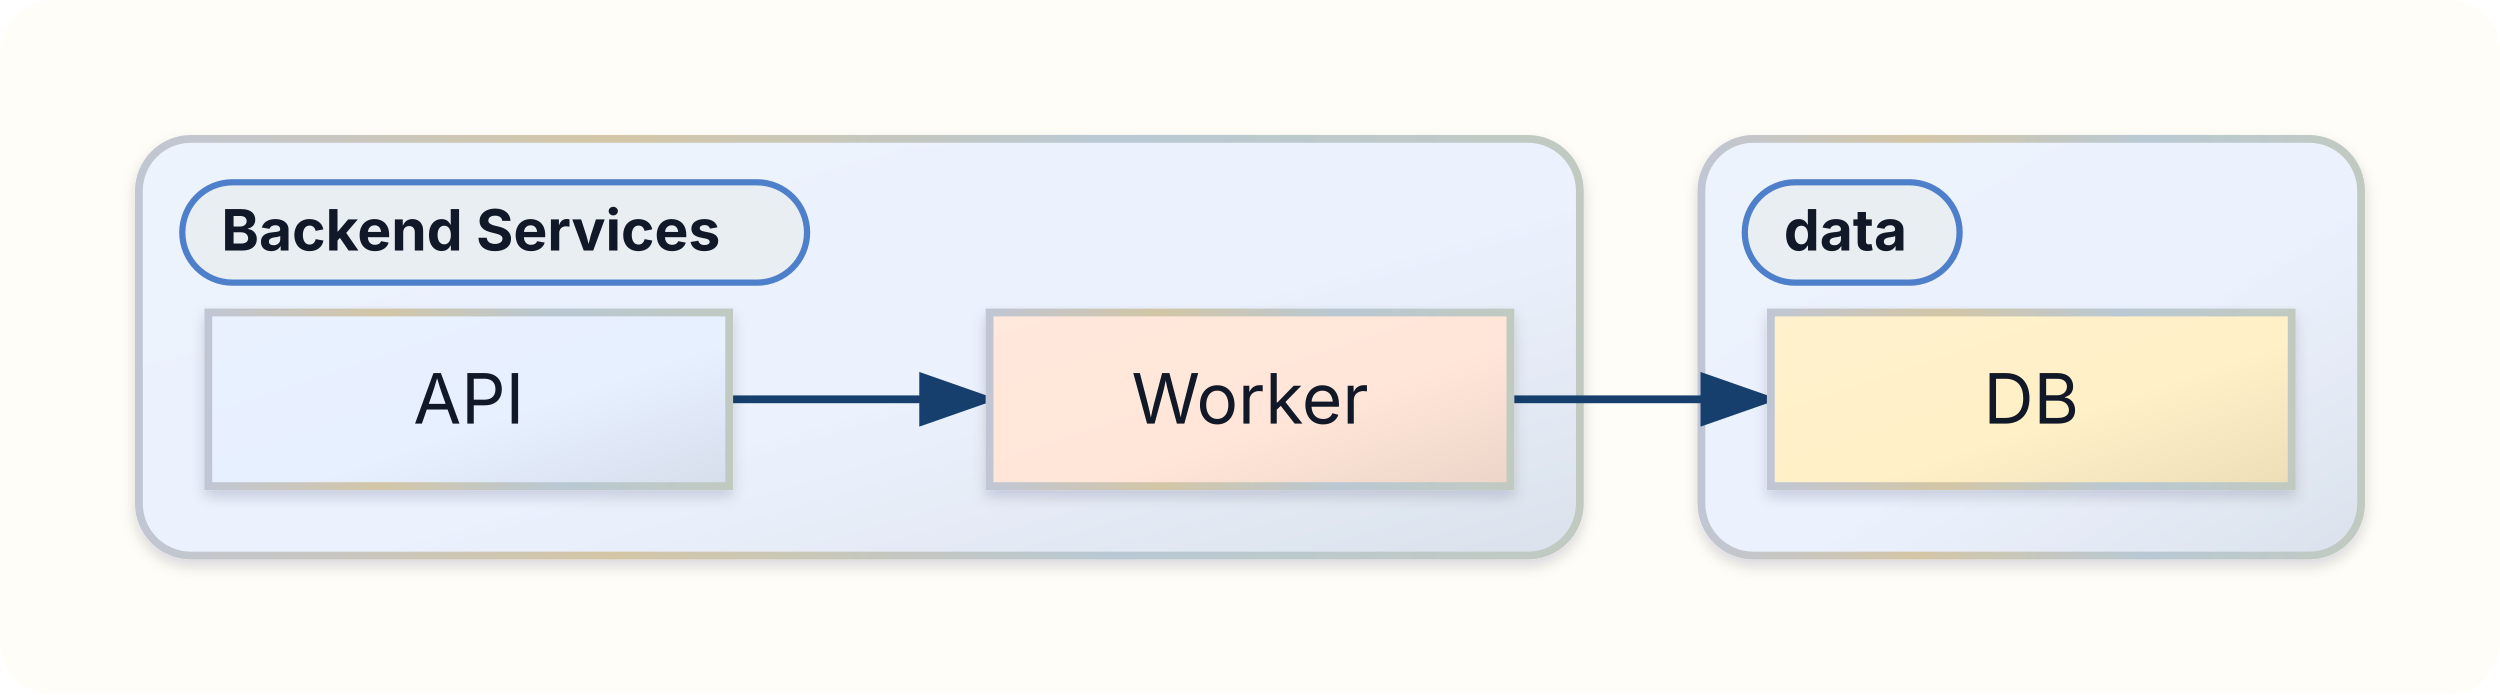
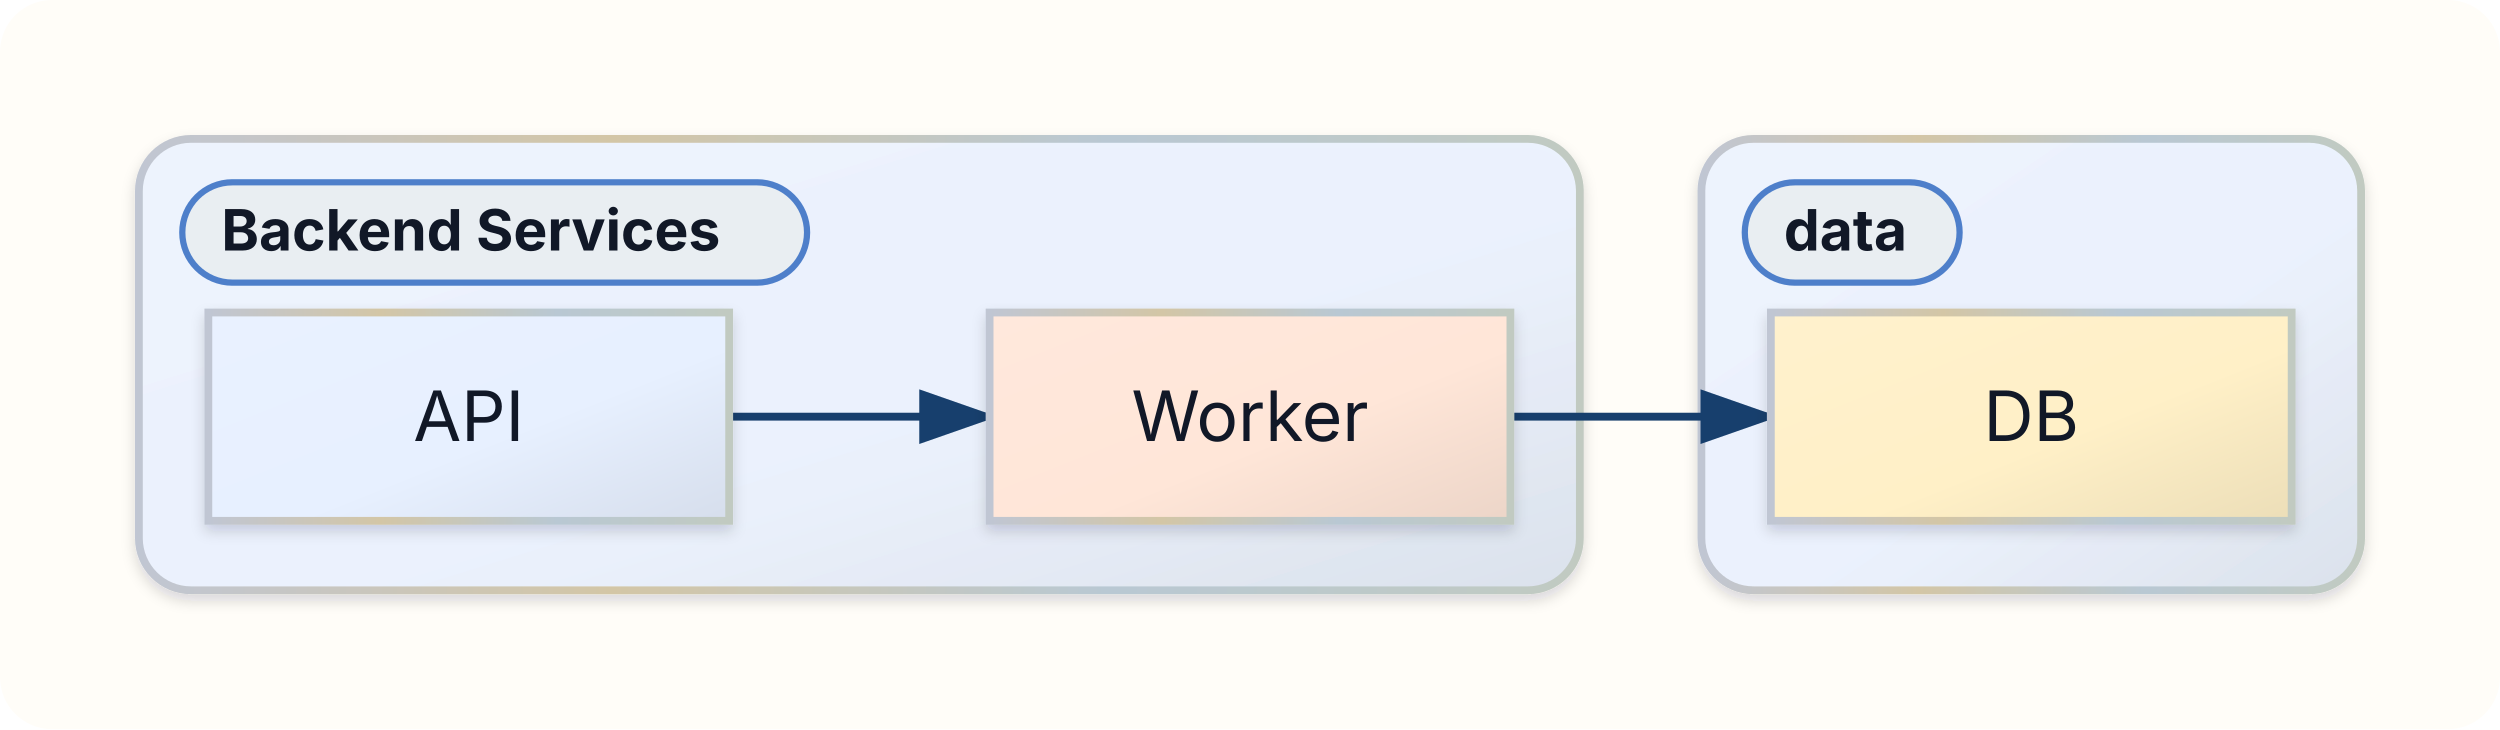
- <svg xmlns="http://www.w3.org/2000/svg" width="576.00" height="160.00" viewBox="0 0 576.00 160.00">
+ <svg xmlns="http://www.w3.org/2000/svg" width="576.00" height="168.00" viewBox="0 0 576.00 168.00">
  <defs>
    <marker id="arrowhead" markerWidth="10" markerHeight="7" refX="9" refY="3.5" orient="auto">
      <polygon points="0 0, 10 3.5, 0 7" fill="#173F6D" />
    </marker>
  </defs>
-   <rect width="576.00" height="160.00" fill="#FFFDF8" rx="12.00" ry="12.00" />
+   <rect width="576.00" height="168.00" fill="#FFFDF8" rx="12.00" ry="12.00" />
  <defs>
    <linearGradient id="group-0-fill-gradient" x1="0%" y1="0%" x2="100%" y2="100%">
      <stop offset="0%" stop-color="#EDF3FEEB" />
      <stop offset="58%" stop-color="#EBF2FEEB" />
      <stop offset="100%" stop-color="#DAE0EBEB" />
    </linearGradient>
    <linearGradient id="group-0-stroke-gradient" x1="0%" y1="0%" x2="100%" y2="0%">
      <stop offset="0%" stop-color="#C0C6D3" />
      <stop offset="33%" stop-color="#D3C6A6" />
      <stop offset="67%" stop-color="#B9C8D3" />
      <stop offset="100%" stop-color="#C1CAC1" />
    </linearGradient>
  </defs>
  <defs>
    <filter id="group-0-soft-shadow" x="-8%" y="-8%" width="124%" height="136%" color-interpolation-filters="sRGB">
      <feDropShadow dx="0.00" dy="1.55" stdDeviation="1.65" flood-color="#0F172A" flood-opacity="0.16" />
    </filter>
  </defs>
-   <rect x="32.00" y="32.00" width="332.00" height="96.00" rx="12.00" ry="12.00" fill="url(#group-0-fill-gradient)" stroke="url(#group-0-stroke-gradient)" stroke-width="1.80" filter="url(#group-0-soft-shadow)" />
+   <rect x="32.00" y="32.00" width="332.00" height="104.00" rx="12.00" ry="12.00" fill="url(#group-0-fill-gradient)" stroke="url(#group-0-stroke-gradient)" stroke-width="1.80" filter="url(#group-0-soft-shadow)" />
  <rect x="42.00" y="42.00" width="143.95" height="23.12" rx="11.56" ry="11.56" fill="#E9EEF2" stroke="#4E7FCA" stroke-width="1.44" />
  <text x="51.00" y="57.72" font-family="&quot;Segoe UI&quot;, Inter, Arial, sans-serif" font-size="13.12" fill="#111827" font-weight="bold">Backend Services</text>
  <defs>
    <linearGradient id="group-1-fill-gradient" x1="0%" y1="0%" x2="100%" y2="100%">
      <stop offset="0%" stop-color="#EDF3FEEB" />
      <stop offset="58%" stop-color="#EBF2FEEB" />
      <stop offset="100%" stop-color="#DAE0EBEB" />
    </linearGradient>
    <linearGradient id="group-1-stroke-gradient" x1="0%" y1="0%" x2="100%" y2="0%">
      <stop offset="0%" stop-color="#C0C6D3" />
      <stop offset="33%" stop-color="#D3C6A6" />
      <stop offset="67%" stop-color="#B9C8D3" />
      <stop offset="100%" stop-color="#C1CAC1" />
    </linearGradient>
  </defs>
  <defs>
    <filter id="group-1-soft-shadow" x="-8%" y="-8%" width="124%" height="136%" color-interpolation-filters="sRGB">
      <feDropShadow dx="0.00" dy="1.55" stdDeviation="1.65" flood-color="#0F172A" flood-opacity="0.16" />
    </filter>
  </defs>
-   <rect x="392.00" y="32.00" width="152.00" height="96.00" rx="12.00" ry="12.00" fill="url(#group-1-fill-gradient)" stroke="url(#group-1-stroke-gradient)" stroke-width="1.80" filter="url(#group-1-soft-shadow)" />
+   <rect x="392.00" y="32.00" width="152.00" height="104.00" rx="12.00" ry="12.00" fill="url(#group-1-fill-gradient)" stroke="url(#group-1-stroke-gradient)" stroke-width="1.80" filter="url(#group-1-soft-shadow)" />
  <rect x="402.00" y="42.00" width="49.49" height="23.12" rx="11.56" ry="11.56" fill="#E9EEF2" stroke="#4E7FCA" stroke-width="1.44" />
  <text x="411.00" y="57.72" font-family="&quot;Segoe UI&quot;, Inter, Arial, sans-serif" font-size="13.12" fill="#111827" font-weight="bold">data</text>
-   <path d="M 168.00,92.00 C 192.00,92.00 204.00,92.00 228.00,92.00" fill="none" stroke="#173F6D" stroke-width="1.80" marker-end="url(#arrowhead)" />
-   <path d="M 348.00,92.00 C 372.00,92.00 384.00,92.00 408.00,92.00" fill="none" stroke="#173F6D" stroke-width="1.80" marker-end="url(#arrowhead)" />
+   <path d="M 168.00,96.00 C 192.00,96.00 204.00,96.00 228.00,96.00" fill="none" stroke="#173F6D" stroke-width="1.80" marker-end="url(#arrowhead)" />
+   <path d="M 348.00,96.00 C 372.00,96.00 384.00,96.00 408.00,96.00" fill="none" stroke="#173F6D" stroke-width="1.80" marker-end="url(#arrowhead)" />
  <g transform="translate(48.00,72.00)">
    <defs>
      <linearGradient id="node-0-fill-gradient" x1="0%" y1="0%" x2="100%" y2="100%">
        <stop offset="0%" stop-color="#E9F1FF" />
        <stop offset="58%" stop-color="#E7F0FF" />
        <stop offset="100%" stop-color="#D6DEEC" />
      </linearGradient>
      <linearGradient id="node-0-stroke-gradient" x1="0%" y1="0%" x2="100%" y2="0%">
        <stop offset="0%" stop-color="#C0C6D3" />
        <stop offset="33%" stop-color="#D3C6A6" />
        <stop offset="67%" stop-color="#B9C8D3" />
        <stop offset="100%" stop-color="#C1CAC1" />
      </linearGradient>
    </defs>
    <defs>
      <filter id="node-0-soft-shadow" x="-8%" y="-8%" width="124%" height="136%" color-interpolation-filters="sRGB">
        <feDropShadow dx="0.00" dy="1.55" stdDeviation="1.65" flood-color="#0F172A" flood-opacity="0.16" />
      </filter>
    </defs>
-     <rect width="120.00" height="40.00" rx="0" ry="0" fill="url(#node-0-fill-gradient)" stroke="url(#node-0-stroke-gradient)" stroke-width="1.80" filter="url(#node-0-soft-shadow)" />
-     <text x="60.00" y="25.60" text-anchor="middle" font-family="&quot;Segoe UI&quot;, Inter, Arial, sans-serif" font-size="16.00" fill="#111827">API</text>
+     <rect width="120.00" height="48.00" rx="0" ry="0" fill="url(#node-0-fill-gradient)" stroke="url(#node-0-stroke-gradient)" stroke-width="1.80" filter="url(#node-0-soft-shadow)" />
+     <text x="60.00" y="29.60" text-anchor="middle" font-family="&quot;Segoe UI&quot;, Inter, Arial, sans-serif" font-size="16.00" fill="#111827">API</text>
  </g>
  <g transform="translate(228.00,72.00)">
    <defs>
      <linearGradient id="node-1-fill-gradient" x1="0%" y1="0%" x2="100%" y2="100%">
        <stop offset="0%" stop-color="#FFE8DC" />
        <stop offset="58%" stop-color="#FFE6D8" />
        <stop offset="100%" stop-color="#ECD5C8" />
      </linearGradient>
      <linearGradient id="node-1-stroke-gradient" x1="0%" y1="0%" x2="100%" y2="0%">
        <stop offset="0%" stop-color="#C0C6D3" />
        <stop offset="33%" stop-color="#D3C6A6" />
        <stop offset="67%" stop-color="#B9C8D3" />
        <stop offset="100%" stop-color="#C1CAC1" />
      </linearGradient>
    </defs>
    <defs>
      <filter id="node-1-soft-shadow" x="-8%" y="-8%" width="124%" height="136%" color-interpolation-filters="sRGB">
        <feDropShadow dx="0.00" dy="1.55" stdDeviation="1.65" flood-color="#0F172A" flood-opacity="0.16" />
      </filter>
    </defs>
-     <rect width="120.00" height="40.00" rx="0" ry="0" fill="url(#node-1-fill-gradient)" stroke="url(#node-1-stroke-gradient)" stroke-width="1.80" filter="url(#node-1-soft-shadow)" />
-     <text x="60.00" y="25.60" text-anchor="middle" font-family="&quot;Segoe UI&quot;, Inter, Arial, sans-serif" font-size="16.00" fill="#111827">Worker</text>
+     <rect width="120.00" height="48.00" rx="0" ry="0" fill="url(#node-1-fill-gradient)" stroke="url(#node-1-stroke-gradient)" stroke-width="1.80" filter="url(#node-1-soft-shadow)" />
+     <text x="60.00" y="29.60" text-anchor="middle" font-family="&quot;Segoe UI&quot;, Inter, Arial, sans-serif" font-size="16.00" fill="#111827">Worker</text>
  </g>
  <g transform="translate(408.00,72.00)">
    <defs>
      <linearGradient id="node-2-fill-gradient" x1="0%" y1="0%" x2="100%" y2="100%">
        <stop offset="0%" stop-color="#FFF1CD" />
        <stop offset="58%" stop-color="#FFF0C7" />
        <stop offset="100%" stop-color="#ECDEB8" />
      </linearGradient>
      <linearGradient id="node-2-stroke-gradient" x1="0%" y1="0%" x2="100%" y2="0%">
        <stop offset="0%" stop-color="#C0C6D3" />
        <stop offset="33%" stop-color="#D3C6A6" />
        <stop offset="67%" stop-color="#B9C8D3" />
        <stop offset="100%" stop-color="#C1CAC1" />
      </linearGradient>
    </defs>
    <defs>
      <filter id="node-2-soft-shadow" x="-8%" y="-8%" width="124%" height="136%" color-interpolation-filters="sRGB">
        <feDropShadow dx="0.00" dy="1.55" stdDeviation="1.65" flood-color="#0F172A" flood-opacity="0.16" />
      </filter>
    </defs>
-     <rect width="120.00" height="40.00" rx="0" ry="0" fill="url(#node-2-fill-gradient)" stroke="url(#node-2-stroke-gradient)" stroke-width="1.80" filter="url(#node-2-soft-shadow)" />
-     <text x="60.00" y="25.60" text-anchor="middle" font-family="&quot;Segoe UI&quot;, Inter, Arial, sans-serif" font-size="16.00" fill="#111827">DB</text>
+     <rect width="120.00" height="48.00" rx="0" ry="0" fill="url(#node-2-fill-gradient)" stroke="url(#node-2-stroke-gradient)" stroke-width="1.80" filter="url(#node-2-soft-shadow)" />
+     <text x="60.00" y="29.60" text-anchor="middle" font-family="&quot;Segoe UI&quot;, Inter, Arial, sans-serif" font-size="16.00" fill="#111827">DB</text>
  </g>
</svg>
